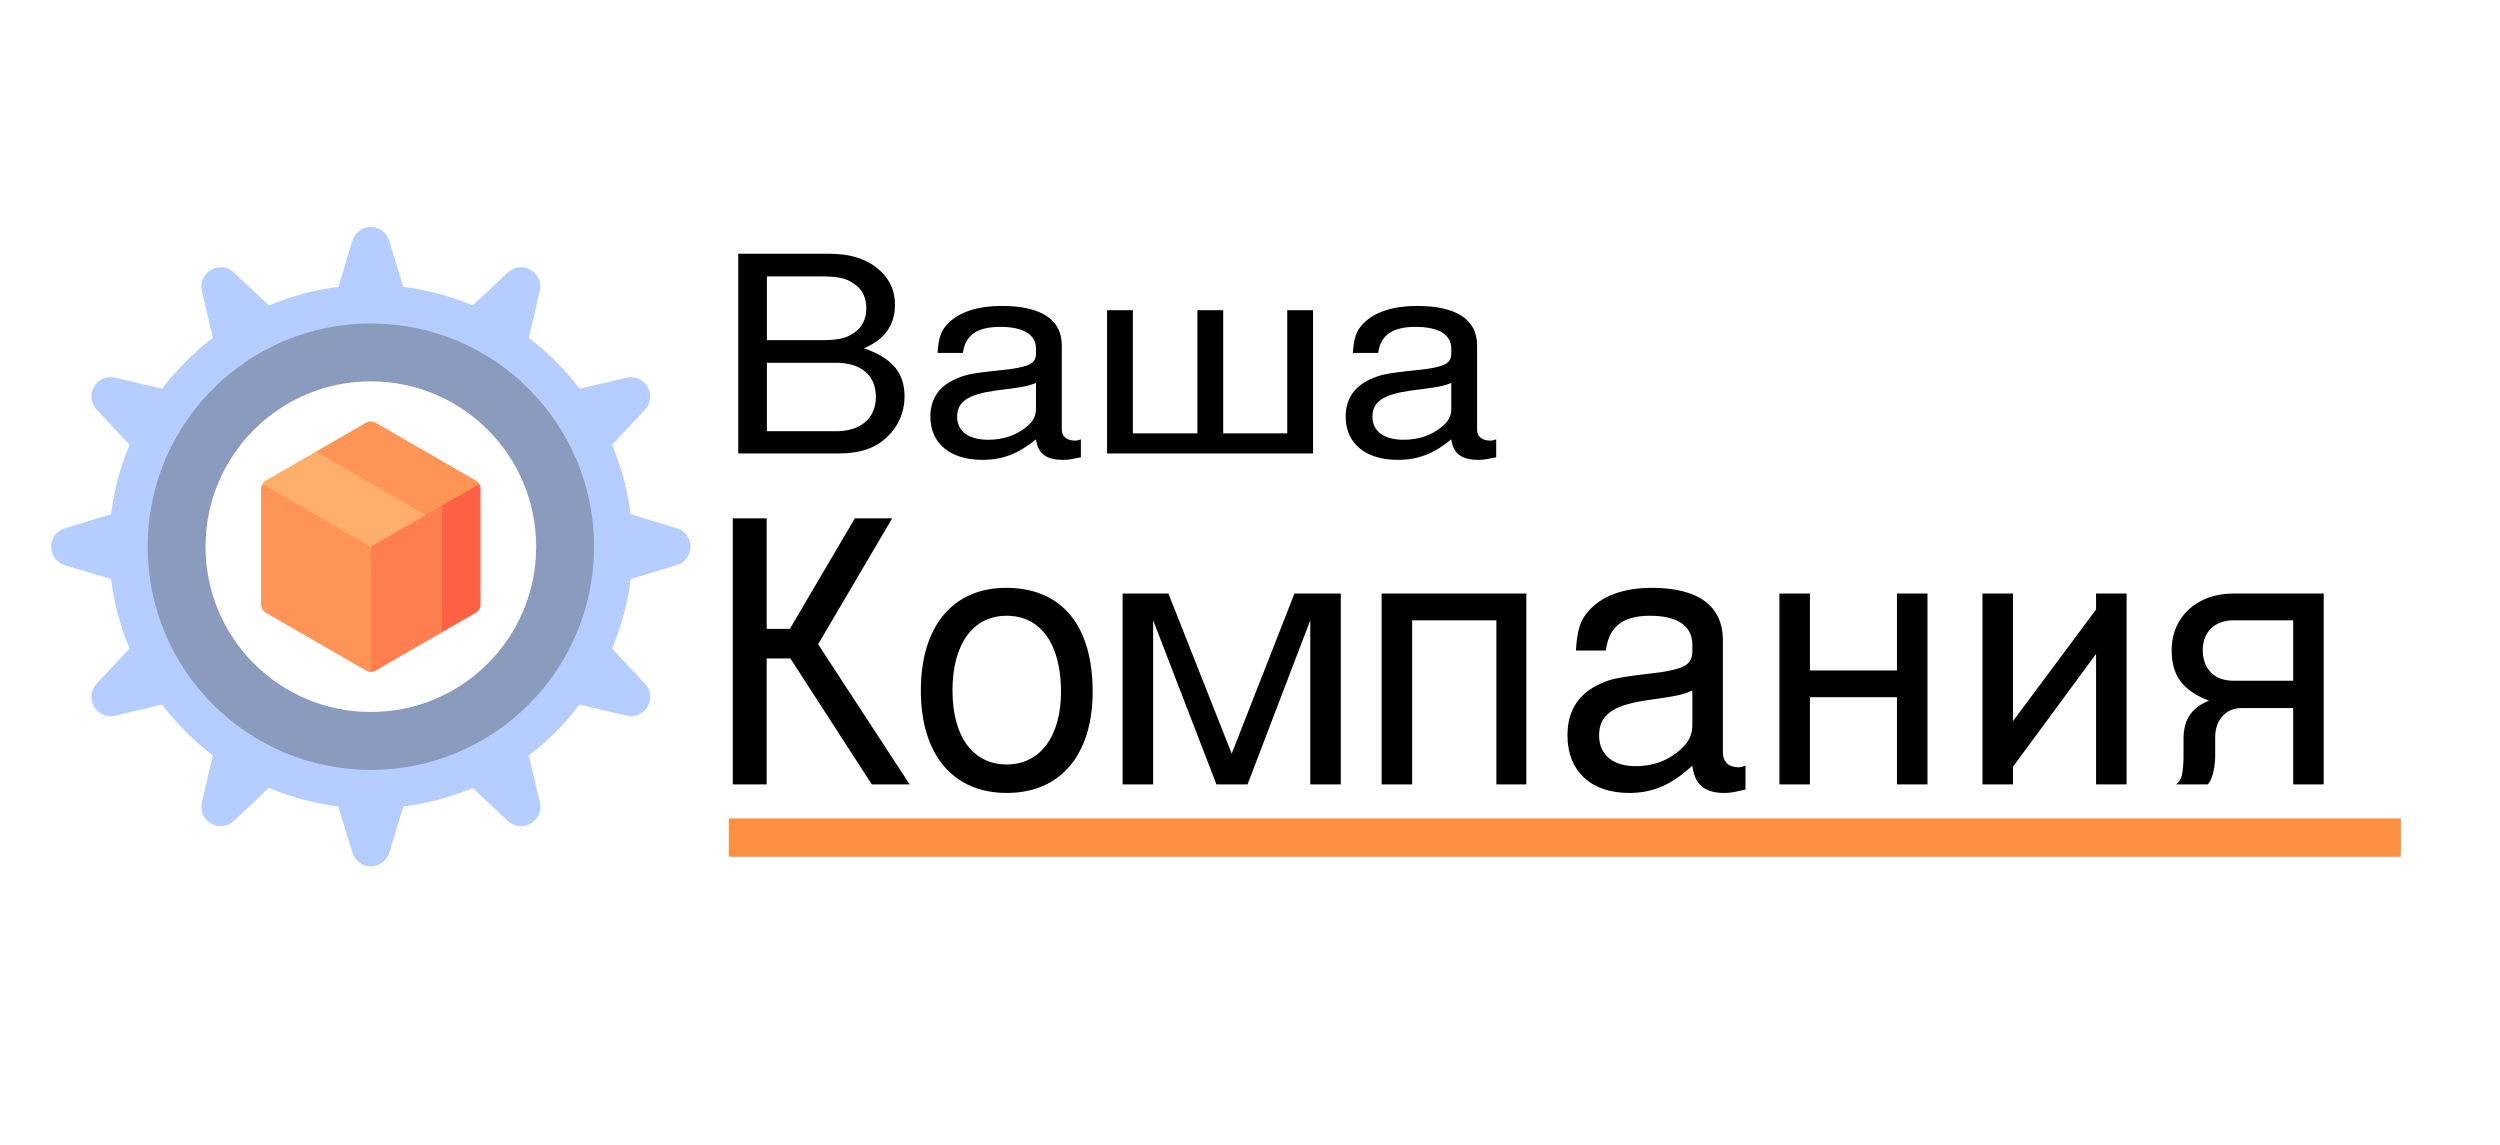
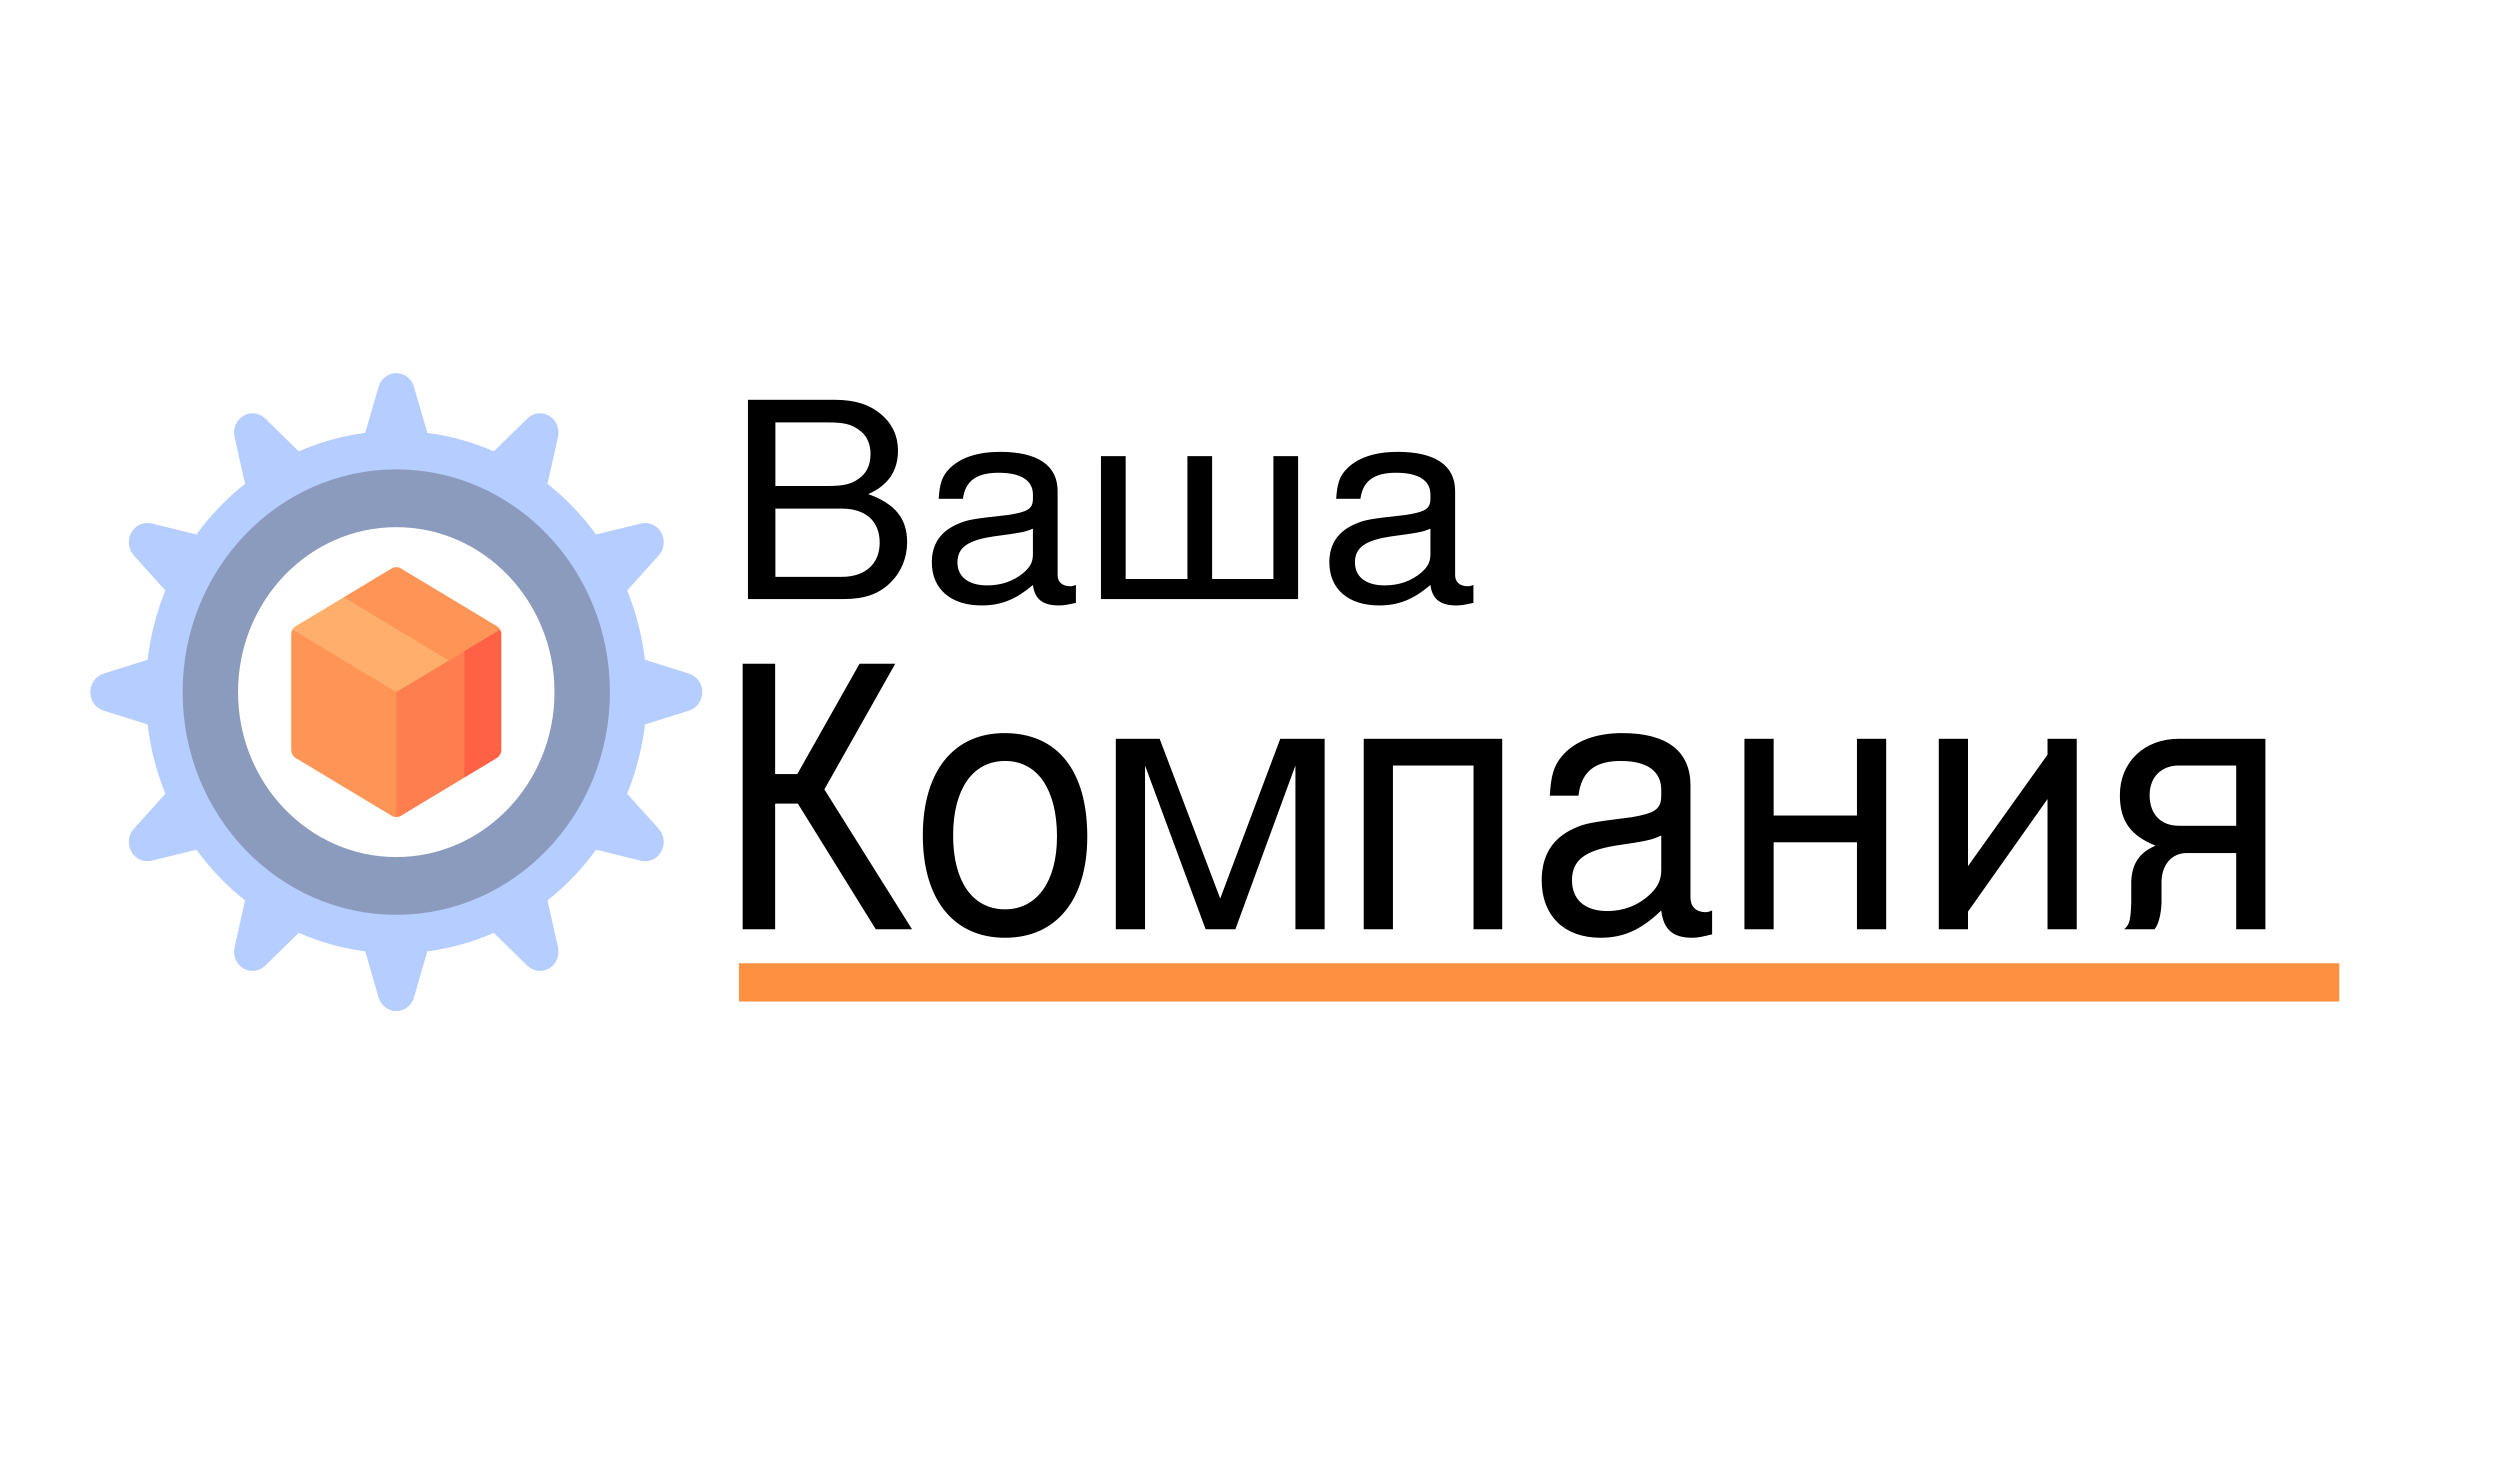
- <svg xmlns="http://www.w3.org/2000/svg" width="782" height="358">
+ <svg xmlns="http://www.w3.org/2000/svg" width="300" height="176">
  <g>
-     <rect fill="#ffffff" id="canvas_background" height="360" width="784" y="-1" x="-1" />
+     <rect fill="#fff" id="canvas_background" height="178" width="302" y="-1" x="-1" />
    <g display="none" overflow="visible" y="0" x="0" height="100%" width="100%" id="canvasGrid">
      <rect fill="url(#gridpattern)" stroke-width="0" y="0" x="0" height="100%" width="100%" />
    </g>
  </g>
  <g>
-     <g id="svg_13">
-       <g transform="matrix(0.402415 0 0 0.402415 0 0)" id="svg_5">
-         <path id="svg_6" fill="#b5cdff" d="m526.109,410.581c0,-0.001 -20.696,-6.262 -35.904,-10.862c-2.337,-18.908 -7.261,-37.014 -14.418,-53.948l25.634,-27.327c4.404,-4.698 5.432,-11.894 2.046,-17.758c-3.385,-5.864 -10.132,-8.572 -16.401,-7.106c0,-0.001 -21.068,4.928 -36.539,8.548c-11.285,-14.888 -24.571,-28.174 -39.459,-39.459l8.549,-36.539c1.465,-6.27 -1.243,-13.017 -7.107,-16.402c-5.864,-3.386 -13.061,-2.358 -17.757,2.047c-0.001,0 -15.743,14.767 -27.328,25.634c-16.934,-7.157 -35.04,-12.081 -53.948,-14.418l-10.861,-35.904c-1.866,-6.163 -7.585,-10.652 -14.356,-10.652s-12.49,4.489 -14.354,10.651c-0.001,0 -6.262,20.696 -10.862,35.904c-18.908,2.337 -37.014,7.261 -53.948,14.418l-27.327,-25.634c-4.698,-4.404 -11.894,-5.432 -17.758,-2.046c-5.864,3.385 -8.572,10.132 -7.106,16.401c-0.001,0 4.928,21.068 8.548,36.539c-14.888,11.285 -28.174,24.571 -39.459,39.459l-36.539,-8.549c-6.27,-1.465 -13.016,1.243 -16.402,7.107s-2.358,13.061 2.047,17.757c0,0.001 14.766,15.743 25.633,27.328c-7.157,16.934 -12.081,35.04 -14.418,53.948l-35.904,10.861c-6.162,1.866 -10.651,7.585 -10.651,14.356s4.489,12.49 10.651,14.354c0,0.001 20.696,6.262 35.904,10.862c2.337,18.908 7.261,37.014 14.418,53.948l-25.634,27.327c-4.404,4.698 -5.432,11.894 -2.046,17.758s10.132,8.572 16.401,7.106c0,0.001 21.068,-4.928 36.539,-8.548c11.285,14.888 24.571,28.174 39.459,39.459l-8.549,36.539c-1.465,6.27 1.243,13.016 7.107,16.402s13.061,2.358 17.757,-2.047c0.001,0 15.743,-14.767 27.328,-25.634c16.934,7.157 35.04,12.081 53.948,14.418l10.861,35.904c1.866,6.163 7.585,10.652 14.356,10.652s12.49,-4.489 14.354,-10.651c0.001,0 6.262,-20.696 10.862,-35.904c18.908,-2.337 37.014,-7.261 53.948,-14.418l27.327,25.634c4.698,4.404 11.894,5.432 17.758,2.046c5.864,-3.385 8.572,-10.132 7.106,-16.401c0.001,0 -4.928,-21.067 -8.548,-36.539c14.888,-11.285 28.174,-24.571 39.459,-39.459l36.539,8.549c6.27,1.465 13.016,-1.243 16.402,-7.107s2.358,-13.061 -2.047,-17.757c0,-0.001 -14.767,-15.743 -25.634,-27.328c7.157,-16.934 12.081,-35.04 14.418,-53.948l35.904,-10.861c6.163,-1.866 10.652,-7.585 10.652,-14.356s-4.489,-12.49 -10.651,-14.354zm-237.849,157.854c-79.253,0 -143.5,-64.247 -143.5,-143.5s64.247,-143.5 143.5,-143.5s143.5,64.247 143.5,143.5s-64.247,143.5 -143.5,143.5z" />
-         <path id="svg_7" fill="#8b9bbd" d="m288.26,251.434c-95.821,0 -173.5,77.679 -173.5,173.5c0,95.822 77.679,173.5 173.5,173.5s173.5,-77.678 173.5,-173.5c0,-95.821 -77.679,-173.5 -173.5,-173.5zm0,302c-70.969,0 -128.5,-57.531 -128.5,-128.5s57.531,-128.5 128.5,-128.5s128.5,57.531 128.5,128.5s-57.531,128.5 -128.5,128.5z" />
-         <path id="svg_8" fill="#ff9457" d="m203.968,376.264c-0.646,1.113 -1,2.395 -1.005,3.726l0,89.864c0,2.679 1.429,5.155 3.75,6.495l77.8,44.92c1.161,0.67 2.455,0.992 3.75,0.99l55.3,-146.574l-139.595,0.579z" />
-         <path id="svg_9" fill="#ff6145" d="m372.559,376.264l-84.299,-0.58l55.304,115.821l26.25,-15.156c2.32,-1.34 3.75,-3.816 3.75,-6.495l0,-89.864c-0.005,-1.331 -0.359,-2.613 -1.005,-3.726z" />
-         <path id="svg_10" fill="#ff7e4f" d="m288.264,375.685l0,146.59c1.295,0 2.59,-0.335 3.75,-1.005l51.55,-29.763l0,-98.5l-55.3,-17.322z" />
-         <path id="svg_11" fill="#ff9457" d="m369.815,373.522l-77.802,-44.923c-2.32,-1.34 -5.179,-1.34 -7.5,0l-38.9,22.456l15,49.26l70.3,0l41.645,-24.05c-0.647,-1.121 -1.583,-2.074 -2.743,-2.743z" />
-         <path id="svg_12" fill="#ffae6b" d="m245.62,351.058l-38.909,22.464c-1.159,0.669 -2.096,1.622 -2.743,2.742l84.295,48.67l42.65,-24.62l-85.293,-49.256z" />
+     <g stroke="null" id="svg_38">
+       <g stroke="null" transform="matrix(0.367185 0 0 0.382791 -338.051 -514.154)" id="svg_35">
+         <rect stroke="null" x="933.161" y="1388.138" width="784" height="360" id="svg_33" fill="#ffffff" />
+         <g stroke="null" id="svg_32" display="none">
+           <rect stroke="null" id="svg_36" width="300" height="176" x="934.161" y="1389.138" stroke-width="0" fill="url(#gridpattern)" />
+         </g>
+       </g>
+       <g stroke="null" transform="matrix(0.367185 0 0 0.382791 -338.051 -514.154)" id="svg_37">
+         <g stroke="null" id="svg_23">
+           <g stroke="null" id="svg_24" transform="matrix(0.402415 0 0 0.402415 0 0)">
+             <path stroke="null" d="m2847.496,3862.584c0,-0.001 -20.696,-6.262 -35.904,-10.862c-2.337,-18.908 -7.261,-37.014 -14.418,-53.948l25.634,-27.327c4.405,-4.698 5.432,-11.894 2.046,-17.758c-3.385,-5.864 -10.132,-8.572 -16.401,-7.106c0,-0.001 -21.068,4.928 -36.54,8.548c-11.284,-14.888 -24.571,-28.174 -39.459,-39.459l8.549,-36.539c1.465,-6.27 -1.242,-13.017 -7.107,-16.402c-5.864,-3.386 -13.061,-2.358 -17.757,2.047c-0.001,0 -15.743,14.767 -27.328,25.634c-16.934,-7.157 -35.04,-12.082 -53.948,-14.418l-10.861,-35.904c-1.865,-6.163 -7.585,-10.652 -14.355,-10.652s-12.49,4.489 -14.354,10.651c-0.001,0 -6.262,20.696 -10.861,35.904c-18.908,2.337 -37.014,7.261 -53.949,14.418l-27.326,-25.634c-4.699,-4.404 -11.894,-5.432 -17.759,-2.046c-5.864,3.385 -8.572,10.132 -7.106,16.401c-0.001,0 4.929,21.068 8.548,36.539c-14.888,11.285 -28.174,24.571 -39.459,39.459l-36.539,-8.549c-6.27,-1.465 -13.016,1.243 -16.402,7.107s-2.358,13.061 2.047,17.757c0,0.001 14.766,15.743 25.633,27.328c-7.157,16.934 -12.081,35.04 -14.417,53.948l-35.904,10.861c-6.162,1.866 -10.651,7.585 -10.651,14.356s4.489,12.49 10.651,14.354c0,0.001 20.696,6.262 35.904,10.862c2.336,18.908 7.261,37.014 14.417,53.948l-25.634,27.327c-4.404,4.698 -5.432,11.894 -2.046,17.758s10.132,8.572 16.401,7.106c0,0.001 21.068,-4.928 36.54,-8.548c11.285,14.888 24.57,28.174 39.459,39.459l-8.549,36.539c-1.465,6.27 1.243,13.016 7.106,16.402s13.061,2.358 17.758,-2.047c0.001,0 15.742,-14.767 27.327,-25.634c16.934,7.157 35.041,12.081 53.948,14.418l10.861,35.904c1.866,6.163 7.585,10.652 14.356,10.652s12.49,-4.489 14.354,-10.651c0.001,0 6.262,-20.696 10.863,-35.904c18.908,-2.337 37.013,-7.261 53.948,-14.418l27.327,25.634c4.698,4.404 11.894,5.432 17.758,2.046c5.864,-3.385 8.573,-10.132 7.106,-16.401c0.001,0 -4.928,-21.067 -8.548,-36.539c14.888,-11.285 28.174,-24.571 39.459,-39.459l36.539,8.549c6.27,1.465 13.016,-1.243 16.402,-7.107s2.358,-13.061 -2.047,-17.757c0,-0.001 -14.767,-15.743 -25.634,-27.328c7.157,-16.934 12.081,-35.04 14.417,-53.948l35.905,-10.861c6.163,-1.866 10.652,-7.585 10.652,-14.356s-4.489,-12.49 -10.651,-14.354zm-237.849,157.854c-79.253,0 -143.5,-64.247 -143.5,-143.5s64.247,-143.5 143.5,-143.5s143.5,64.247 143.5,143.5s-64.247,143.5 -143.5,143.5z" fill="#b5cdff" id="svg_31" />
+             <path stroke="null" d="m2609.647,3703.438c-95.821,0 -173.5,77.679 -173.5,173.5c0,95.822 77.679,173.5 173.5,173.5s173.5,-77.678 173.5,-173.5c0,-95.821 -77.678,-173.5 -173.5,-173.5zm0,302c-70.969,0 -128.5,-57.531 -128.5,-128.5s57.532,-128.5 128.5,-128.5s128.5,57.531 128.5,128.5s-57.531,128.5 -128.5,128.5z" fill="#8b9bbd" id="svg_30" />
+             <path stroke="null" d="m2525.355,3828.268c-0.646,1.113 -1,2.395 -1.005,3.726l0,89.864c0,2.679 1.429,5.155 3.75,6.495l77.8,44.92c1.161,0.67 2.455,0.992 3.75,0.99l55.3,-146.574l-139.595,0.579z" fill="#ff9457" id="svg_29" />
+             <path stroke="null" d="m2693.946,3828.268l-84.299,-0.58l55.304,115.821l26.25,-15.156c2.32,-1.34 3.75,-3.816 3.75,-6.495l0,-89.864c-0.005,-1.331 -0.359,-2.613 -1.005,-3.726z" fill="#ff6145" id="svg_28" />
+             <path stroke="null" d="m2609.65,3827.688l0,146.59c1.295,0 2.591,-0.335 3.75,-1.005l51.55,-29.763l0,-98.5l-55.3,-17.322z" fill="#ff7e4f" id="svg_27" />
+             <path stroke="null" d="m2691.202,3825.525l-77.802,-44.923c-2.32,-1.34 -5.178,-1.34 -7.5,0l-38.9,22.456l15,49.26l70.299,0l41.645,-24.05c-0.647,-1.121 -1.583,-2.074 -2.743,-2.743z" fill="#ff9457" id="svg_26" />
+             <path stroke="null" d="m2567.007,3803.062l-38.909,22.464c-1.159,0.669 -2.096,1.622 -2.743,2.742l84.295,48.67l42.65,-24.62l-85.293,-49.256z" fill="#ffae6b" id="svg_25" />
+           </g>
+         </g>
+         <text stroke="#000" fill="#000000" stroke-width="0" x="509.384" y="412.014" id="svg_22" font-size="10" font-family="Helvetica, Arial, sans-serif" text-anchor="start" xml:space="preserve" transform="matrix(11.3151 0 0 11.4059 -4607.42 -3064.89)">Компания</text>
+         <text stroke="#000" fill="#000000" stroke-width="0" stroke-opacity="null" fill-opacity="null" x="456.49" y="357.378" id="svg_21" font-size="10" font-family="Helvetica, Arial, sans-serif" text-anchor="start" xml:space="preserve" transform="matrix(44.5056 0 0 8.55495 -18946.7 -1490.69)" />
+         <text stroke="#000" fill="#000000" stroke-width="0" stroke-opacity="null" fill-opacity="null" x="522.038" y="302.452" id="svg_20" font-size="10" font-family="Helvetica, Arial, sans-serif" text-anchor="start" xml:space="preserve" transform="matrix(9.56744 0 0 8.5602 -3837.26 -1058.06)">Ваша</text>
+         <line stroke="#fe9042" fill="none" x1="1162.161" y1="1651.138" x2="1685.161" y2="1651.138" id="svg_19" stroke-linejoin="null" stroke-linecap="null" stroke-width="12" />
      </g>
    </g>
-     <text transform="matrix(11.3151 0 0 11.4059 -4607.42 -3064.89)" stroke="#000" xml:space="preserve" text-anchor="start" font-family="Helvetica, Arial, sans-serif" font-size="10" id="svg_14" y="290.223" x="426.825" stroke-width="0" fill="#000000">Компания</text>
-     <text transform="matrix(44.5056 0 0 8.55495 -18946.7 -1490.69)" stroke="#000" xml:space="preserve" text-anchor="start" font-family="Helvetica, Arial, sans-serif" font-size="10" id="svg_15" y="195" x="435.5" fill-opacity="null" stroke-opacity="null" stroke-width="0" fill="#000000" />
-     <text transform="matrix(9.56744 0 0 8.5602 -3837.26 -1058.06)" stroke="#000" xml:space="preserve" text-anchor="start" font-family="Helvetica, Arial, sans-serif" font-size="10" id="svg_16" y="140.174" x="424.398" fill-opacity="null" stroke-opacity="null" stroke-width="0" fill="#000000">Ваша</text>
-     <line stroke="#fe9042" stroke-width="12" stroke-linecap="null" stroke-linejoin="null" id="svg_17" y2="262" x2="751" y1="262" x1="228" fill="none" />
  </g>
</svg>
